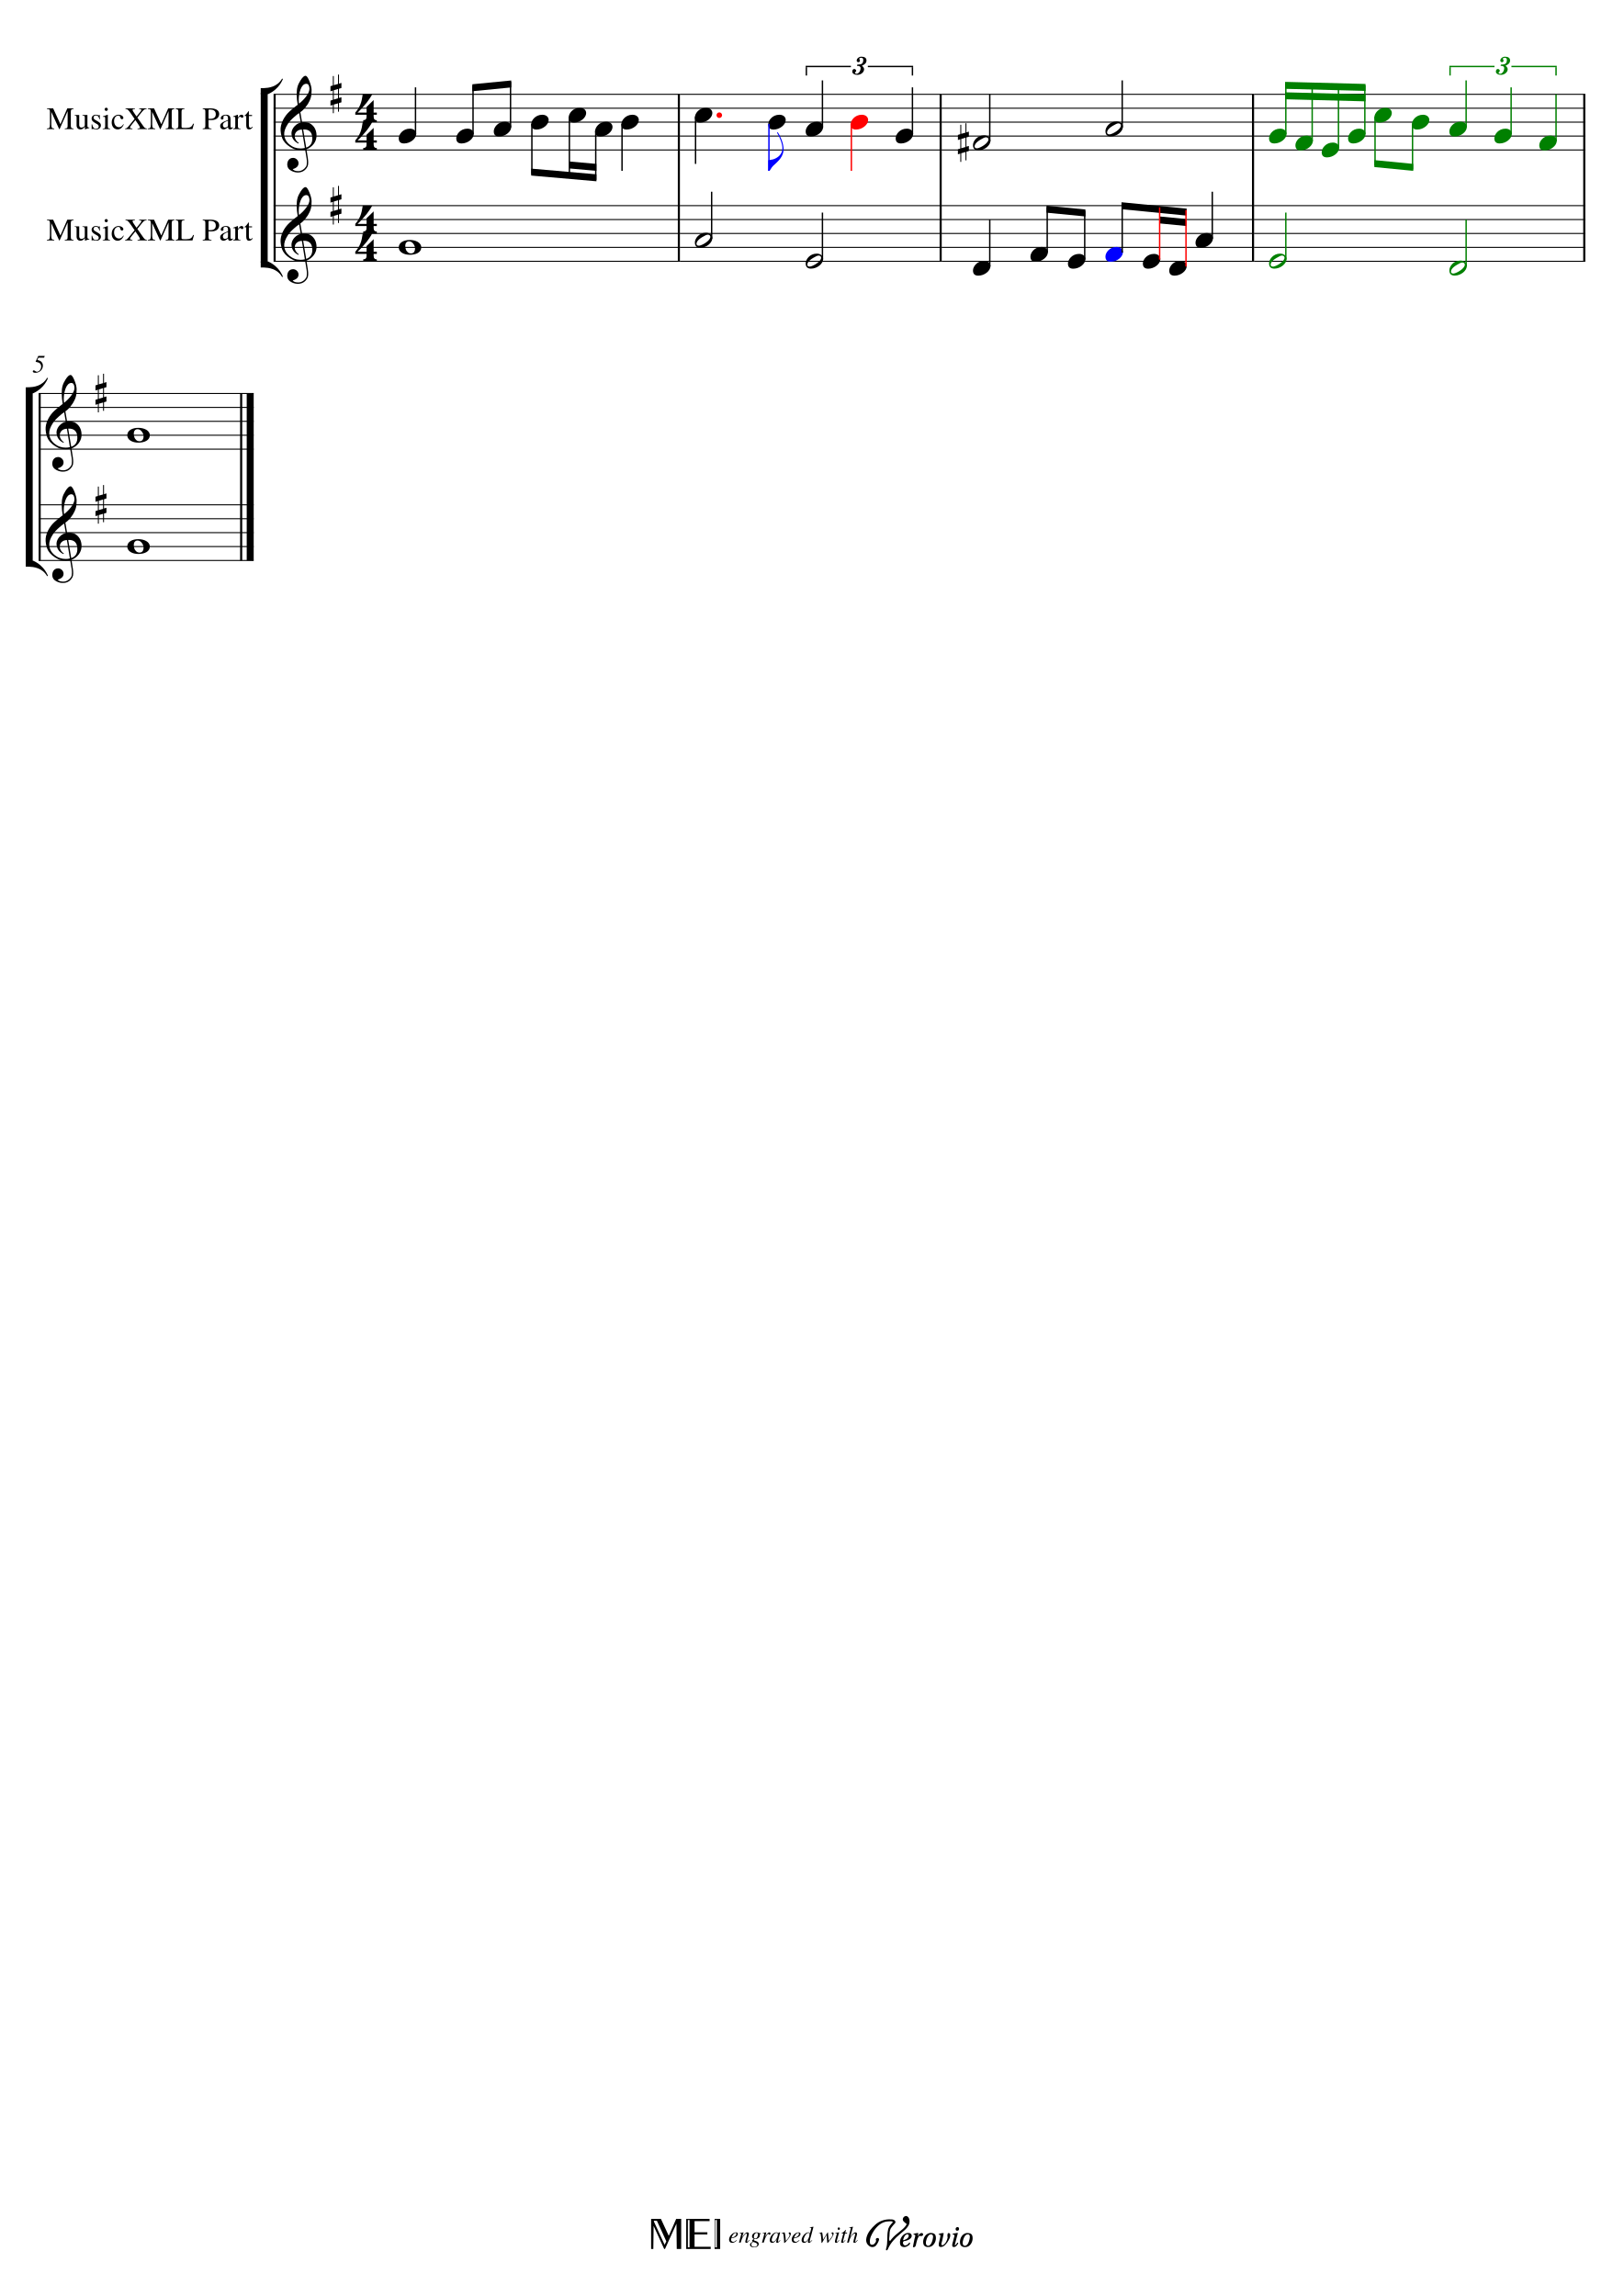
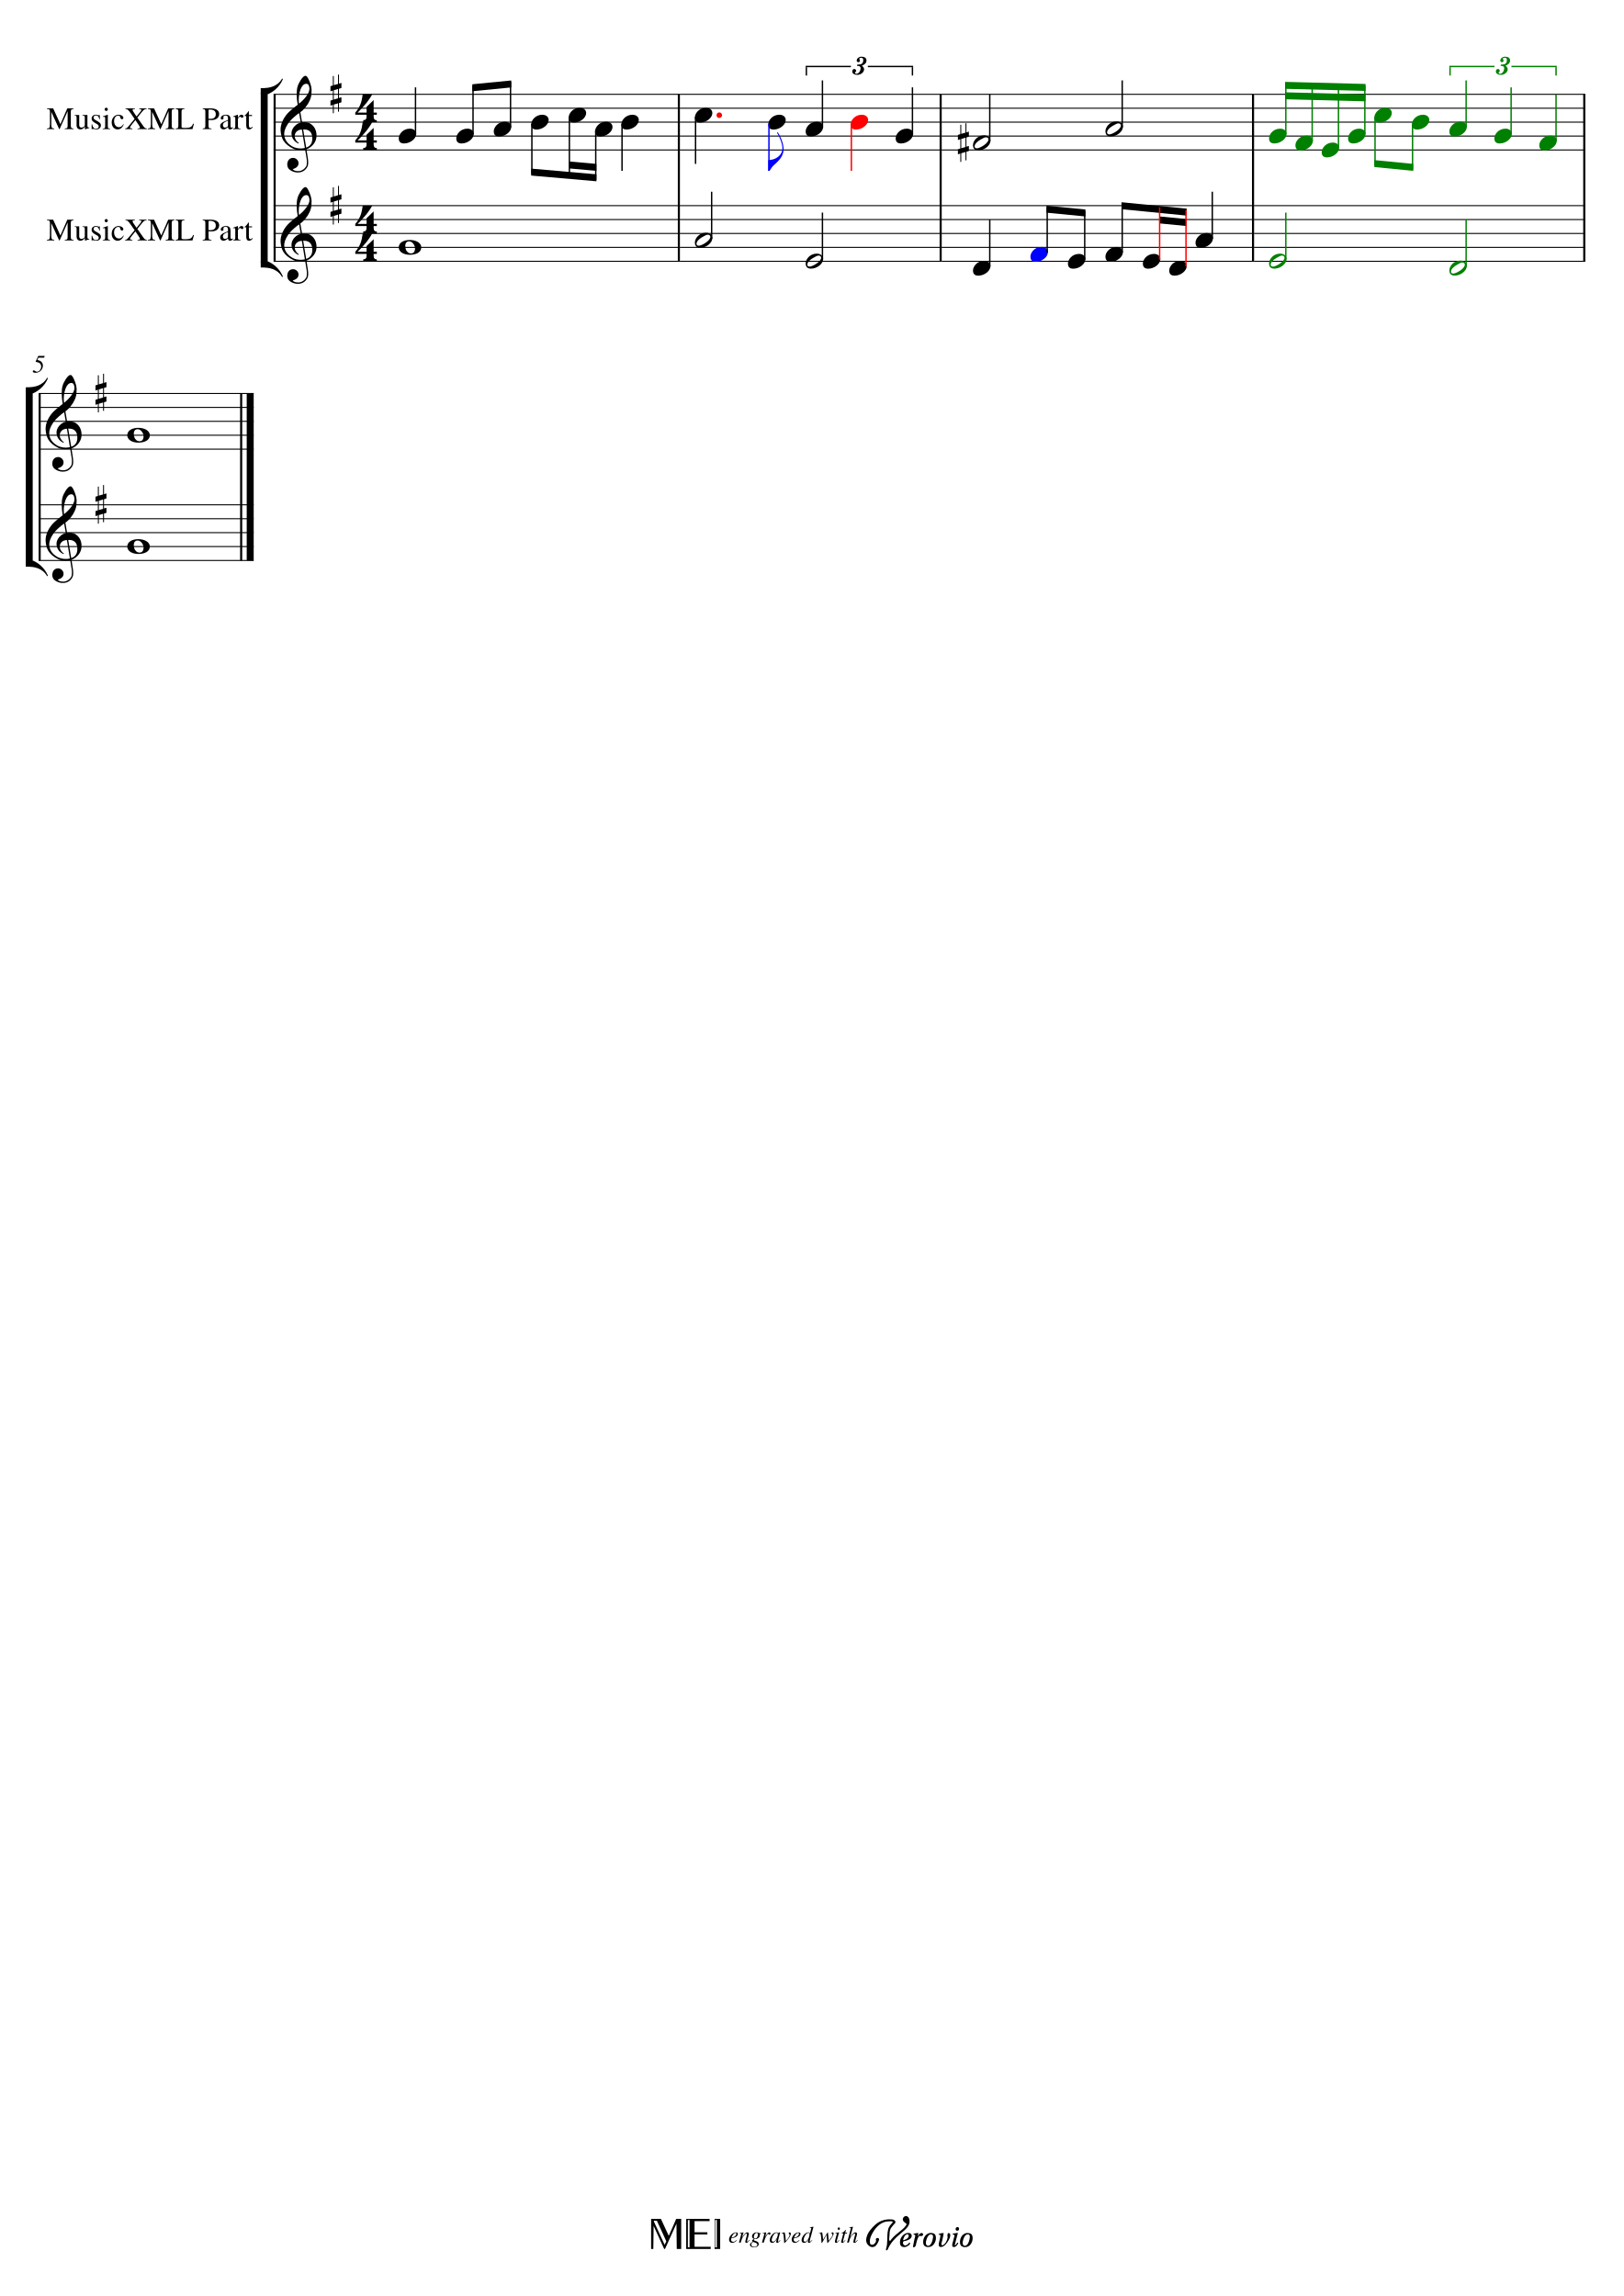
<svg xmlns="http://www.w3.org/2000/svg" xmlns:xlink="http://www.w3.org/1999/xlink" height="2970.00px" overflow="visible" version="1.1" width="2100.00px">
  <defs>
    <symbol id="E003" overflow="inherit" viewBox="0 0 1000 1000">
      <path d="M0 -0c49 0 97.5 -2.264 135.5 4.736c206 95 258.5 264.264 263.5 271.264c0 1 -14 7 -15 6c-88 -154 -251 -167 -321 -170c-1 0 -63 -1 -63 -1v-111z" transform="scale(1,-1)" />
    </symbol>
    <symbol id="E004" overflow="inherit" viewBox="0 0 1000 1000">
      <path d="M0 0c49 0 97.5 2.264 135.5 -4.736c206 -95 258.5 -264.264 263.5 -271.264c0 -1 -14 -7 -15 -6c-88 154 -251 167 -321 170c-1 0 -63 1 -63 1v111z" transform="scale(1,-1)" />
    </symbol>
    <symbol id="E050" overflow="inherit" viewBox="0 0 1000 1000">
      <path d="M441 -245c-23 -4 -48 -6 -76 -6c-59 0 -102 7 -130 20c-88 42 -150 93 -187 154c-26 44 -43 103 -48 176c-4 60 11 123 44 189c29 57 65 106 110 148s96 85 153 127c-3 16 -8 46 -13 92c-4 43 -5 73 -5 89c0 117 16 172 69 257c34 54 64 82 89 82c21 0 43 -30 69 -92 s39 -115 41 -159c2 -120 -19 -173 -67 -256c-13 -20 -63 -90 -98 -118c-13 -9 -25 -19 -37 -29l31 -181c8 1 18 2 28 2c58 0 102 -12 133 -35c59 -43 92 -104 98 -184c11 -135 -80 -229 -180 -270c8 -57 17 -110 25 -162c5 -31 6 -58 6 -80c0 -30 -5 -53 -14 -70 c-35 -64 -88 -99 -158 -103c-42 -3 -83 6 -124 26c-50 24 -77 59 -80 105c-2 34 5 63 20 87c18 28 45 42 79 44c51 4 99 -40 103 -87c4 -56 -30 -94 -105 -115c17 -24 51 -36 102 -36c62 0 116 43 140 85c9 16 13 41 13 74c0 20 -1 42 -5 67c-8 53 -18 106 -26 159zM461 939 c-95 0 -135 -175 -135 -286c0 -24 2 -48 5 -71c50 39 92 82 127 128c43 57 63 106 60 148c-4 54 -23 82 -57 81zM406 119l54 -326c80 27 116 88 109 184c-7 99 -62 146 -163 142zM382 117c-74 -2 -132 -50 -128 -127c2 -46 43 -99 75 -115c-3 -2 -7 -5 -10 -10 c-70 33 -116 88 -123 172c-5 73 42 135 88 170c23 17 49 29 78 36l-29 170c-21 -13 -52 -37 -92 -73c-50 -44 -86 -84 -109 -119c-49 -75 -71 -140 -67 -195c5 -68 35 -127 93 -176s125 -73 203 -73c25 0 50 3 75 9c-19 111 -36 221 -54 331z" transform="scale(1,-1)" />
    </symbol>
    <symbol id="E262" overflow="inherit" viewBox="0 0 1000 1000">
      <path d="M136 186v169h17v-164l44 14v-91l-44 -14v-165l44 12v-91l-44 -13v-155h-17v150l-76 -22v-155h-17v149l-43 -13v90l43 14v167l-43 -14v92l43 13v169h17v-163zM60 73v-167l76 22v168z" transform="scale(1,-1)" />
    </symbol>
    <symbol id="E084" overflow="inherit" viewBox="0 0 1000 1000">
      <path d="M0 -78c84 97 114 180 134 329h170c-13 -32 -82 -132 -99 -151l-84 -97c-33 -36 -59 -63 -80 -81h162v102l127 123v-225h57v-39h-57v-34c0 -43 19 -65 57 -65v-34h-244v36c48 0 60 26 60 70v27h-203v39z" transform="scale(1,-1)" />
    </symbol>
    <symbol id="E0A4" overflow="inherit" viewBox="0 0 1000 1000">
      <path d="M0 -39c0 68 73 172 200 172c66 0 114 -37 114 -95c0 -84 -106 -171 -218 -171c-64 0 -96 30 -96 94z" transform="scale(1,-1)" />
    </symbol>
    <symbol id="E0A2" overflow="inherit" viewBox="0 0 1000 1000">
      <path d="M198 133c102 0 207 -45 207 -133c0 -92 -98 -133 -207 -133c-101 0 -198 46 -198 133c0 88 93 133 198 133zM293 -21c0 14 -3 29 -8 44c-7 20 -18 38 -33 54c-20 21 -43 31 -68 31l-20 -2c-15 -5 -27 -14 -36 -28c-4 -9 -6 -17 -8 -24s-3 -16 -3 -27c0 -15 3 -34 9 -57 s18 -41 34 -55c15 -15 36 -23 62 -23c4 0 10 1 18 2c19 5 32 15 40 30s13 34 13 55z" transform="scale(1,-1)" />
    </symbol>
    <symbol id="E241" overflow="inherit" viewBox="0 0 1000 1000">
      <path d="M179 646c15 -29 28.545 -55.075 46 -102c18.321 -49.255 30 -108.298 30 -138c0 -105 -80 -173 -168 -200c-18 -5 -47 -9 -87 -16v-190h22c8 0 33 61 71 95c4 3 -2 -3 61 56c62 58 122 137 122 241c0 37.524 -12.681 106.071 -35 163 c-19.911 50.786 -43 99 -66 132c-6 5 -10 7 -13 7s-5 -2 -5 -5l4 -10c1.173 -2.931 13.765 -24.811 18 -33z" transform="scale(1,-1)" />
    </symbol>
    <symbol id="E883" overflow="inherit" viewBox="0 0 1000 1000">
      <path d="M161 326c52 0 94 -17 94 -68c0 -50 -40 -76 -82 -94c26 -21 39 -42 39 -64c0 -52 -56 -100 -118 -100h-12c-40 0 -82 23 -82 56c0 30 12 49 37 49c17 0 31 -16 34 -31c0 -5 -4 -12 -11 -21c-7 -5 -13 -10 -13 -21l11 -9l17 -4c21 0 40 12 56 37c13 21 19 45 19 70 c-9 30 -28 35 -66 35l6 23c34 0 60 4 77 13c20 11 30 35 30 70c0 28 -12 38 -39 40l-20 -3c-8 -3 -12 -9 -12 -16c2 -7 4 -11 5 -14l4 -11l3 -10l-3 -12c-5 -6 -11 -11 -20 -13c-18 -4 -36 10 -36 27c0 39 43 71 82 71z" transform="scale(1,-1)" />
    </symbol>
    <symbol id="E0A3" overflow="inherit" viewBox="0 0 1000 1000">
      <path d="M98 -102zM200 138l41 -5c-2 0 -41 5 -41 5zM278 64c0 22 -17 39 -43 39c-12 0 -26 -3 -41 -10c-85 -43 -165 -94 -165 -156c5 -25 15 -32 49 -32c67 11 200 95 200 159zM0 -36c0 68 73 174 200 174c66 0 114 -39 114 -97c0 -84 -106 -173 -218 -173c-64 0 -96 32 -96 96z " transform="scale(1,-1)" />
    </symbol>
  </defs>
  <style type="text/css">g.page-margin{font-family:Times;} g.tempo{font-weight:bold;} g.dir, g.dynam, g.mNum{font-style:italic;} g.label{font-weight:normal;}</style>
  <svg class="definition-scale" viewBox="0 0 21000 29700">
    <g class="page-margin" transform="translate(500, 500)">
-       <g class="system" id="system-0000000000006440">
+       <g class="system" id="system-0000000000025182">
        <path d="M3052 720 L3052 2880" stroke="#000000" stroke-width="27" />
        <use height="720px" width="720px" x="2872" y="720" xlink:href="#E003" />
        <use height="720px" width="720px" x="2872" y="2880" xlink:href="#E004" />
        <rect height="2196" width="90" x="2872" y="702" />
-         <g class="label" id="label-0000000000020652">
+         <g class="label" id="label-0000000000016431">
          <text font-size="0px" text-anchor="end" x="2769" y="1170">
-             <tspan class="text" id="text-0000000000026092">
+             <tspan class="text" id="text-0000000000023982">
              <tspan class="text" font-size="405px">MusicXML Part</tspan>
            </tspan>
          </text>
        </g>
-         <g class="label" id="label-0000000000011236">
+         <g class="label" id="label-0000000000000731">
          <text font-size="0px" text-anchor="end" x="2769" y="2610">
-             <tspan class="text" id="text-0000000000012651">
+             <tspan class="text" id="text-0000000000018890">
              <tspan class="text" font-size="405px">MusicXML Part</tspan>
            </tspan>
          </text>
        </g>
-         <g class="section boundaryStart" id="section-0000000000029560" />
+         <g class="section boundaryStart" id="section-0000000000022318" />
        <g class="measure" id="d1e125">
-           <g class="staff" id="staff-0000000000001215">
+           <g class="staff" id="staff-0000000000022043">
            <path d="M3039 720 L8293 720" stroke="#000000" stroke-width="13" />
            <path d="M3039 900 L8293 900" stroke="#000000" stroke-width="13" />
            <path d="M3039 1080 L8293 1080" stroke="#000000" stroke-width="13" />
            <path d="M3039 1260 L8293 1260" stroke="#000000" stroke-width="13" />
            <path d="M3039 1440 L8293 1440" stroke="#000000" stroke-width="13" />
-             <g class="clef" id="clef-0000000000018438">
+             <g class="clef" id="clef-0000000000002093">
              <use height="720px" width="720px" x="3129" y="1260" xlink:href="#E050" />
            </g>
-             <g class="keySig" id="keysig-0000000000020792">
+             <g class="keySig" id="keysig-0000000000000252">
              <use height="720px" width="720px" x="3774" y="720" xlink:href="#E262" />
            </g>
-             <g class="meterSig" id="msig-0000000000018962">
+             <g class="meterSig" id="msig-0000000000012300">
              <use height="720px" width="720px" x="4095" y="900" xlink:href="#E084" />
              <use height="720px" width="720px" x="4095" y="1260" xlink:href="#E084" />
            </g>
-             <g class="layer" id="layer-0000000000019513">
+             <g class="layer" id="layer-0000000000022622">
              <g class="note" id="d1e157">
                <use height="720px" width="720px" x="4657" y="1260" xlink:href="#E0A4" />
                <g class="stem">
                  <rect height="608" width="18" x="4865" y="630" />
                </g>
              </g>
-               <g class="beam" id="beam-0000000000031523">
+               <g class="beam" id="beam-0000000000027568">
                <polygon points="5609,590 6112,541 6112,631 5609,680 " />
                <g class="note" id="d1e171">
                  <use height="720px" width="720px" x="5401" y="1260" xlink:href="#E0A4" />
                  <g class="stem">
                    <rect height="630" width="18" x="5609" y="608" />
                  </g>
                </g>
                <g class="note" id="d1e187">
                  <use height="720px" width="720px" x="5886" y="1170" xlink:href="#E0A4" />
                  <g class="stem">
                    <rect height="589" width="18" x="6094" y="559" />
                  </g>
                </g>
              </g>
-               <g class="beam" id="beam-0000000000000165">
+               <g class="beam" id="beam-0000000000003180">
                <polygon points="6370,1771 7214,1845 7214,1755 6370,1681 " />
                <polygon points="6864,1679 7214,1710 7214,1620 6864,1589 " />
                <g class="note" id="d1e203">
                  <use height="720px" width="720px" x="6370" y="1080" xlink:href="#E0A4" />
                  <g class="stem">
                    <rect height="651" width="18" x="6370" y="1102" />
                  </g>
                </g>
                <g class="note" id="d1e219">
                  <use height="720px" width="720px" x="6855" y="990" xlink:href="#E0A4" />
                  <g class="stem">
                    <rect height="784" width="18" x="6855" y="1012" />
                  </g>
                </g>
                <g class="note" id="d1e237">
                  <use height="720px" width="720px" x="7196" y="1170" xlink:href="#E0A4" />
                  <g class="stem">
                    <rect height="635" width="18" x="7196" y="1192" />
                  </g>
                </g>
              </g>
              <g class="note" id="d1e255">
                <use height="720px" width="720px" x="7536" y="1080" xlink:href="#E0A4" />
                <g class="stem">
                  <rect height="608" width="18" x="7536" y="1102" />
                </g>
              </g>
            </g>
          </g>
-           <g class="staff" id="staff-0000000000032394">
+           <g class="staff" id="staff-0000000000008567">
            <path d="M3039 2160 L8293 2160" stroke="#000000" stroke-width="13" />
            <path d="M3039 2340 L8293 2340" stroke="#000000" stroke-width="13" />
            <path d="M3039 2520 L8293 2520" stroke="#000000" stroke-width="13" />
            <path d="M3039 2700 L8293 2700" stroke="#000000" stroke-width="13" />
            <path d="M3039 2880 L8293 2880" stroke="#000000" stroke-width="13" />
-             <g class="clef" id="clef-0000000000025124">
+             <g class="clef" id="clef-0000000000016023">
              <use height="720px" width="720px" x="3129" y="2700" xlink:href="#E050" />
            </g>
-             <g class="keySig" id="keysig-0000000000004664">
+             <g class="keySig" id="keysig-0000000000018229">
              <use height="720px" width="720px" x="3774" y="2160" xlink:href="#E262" />
            </g>
-             <g class="meterSig" id="msig-0000000000022674">
+             <g class="meterSig" id="msig-0000000000014926">
              <use height="720px" width="720px" x="4095" y="2340" xlink:href="#E084" />
              <use height="720px" width="720px" x="4095" y="2700" xlink:href="#E084" />
            </g>
-             <g class="layer" id="layer-0000000000027607">
+             <g class="layer" id="layer-0000000000021834">
              <g class="note" id="d1e292">
                <use height="720px" width="720px" x="4657" y="2700" xlink:href="#E0A2" />
              </g>
            </g>
          </g>
-           <g class="tempo" id="tempo-0000000000021590">
+           <g class="tempo" id="tempo-0000000000019943">
            <text font-size="0px" x="4095" y="720" />
          </g>
-           <g class="tempo" id="tempo-0000000000017019">
+           <g class="tempo" id="tempo-0000000000013354">
            <text font-size="0px" x="4095" y="2160" />
          </g>
-           <g class="barLineAttr" id="bline-0000000000005622">
+           <g class="barLineAttr" id="bline-0000000000002852">
            <path d="M8280 2880 L8280 720" stroke="#000000" stroke-width="27" />
          </g>
        </g>
        <g class="measure" id="d1e304">
-           <g class="staff" id="staff-0000000000014614">
+           <g class="staff" id="staff-0000000000022715">
            <path d="M8293 720 L11679 720" stroke="#000000" stroke-width="13" />
            <path d="M8293 900 L11679 900" stroke="#000000" stroke-width="13" />
            <path d="M8293 1080 L11679 1080" stroke="#000000" stroke-width="13" />
            <path d="M8293 1260 L11679 1260" stroke="#000000" stroke-width="13" />
            <path d="M8293 1440 L11679 1440" stroke="#000000" stroke-width="13" />
-             <g class="layer" id="layer-0000000000029589">
+             <g class="layer" id="layer-0000000000009392">
              <g class="note" id="d1e306">
                <use height="720px" width="720px" x="8487" y="990" xlink:href="#E0A4" />
-                 <g class="dots" fill="red" id="dots-0000000000004996">
+                 <g class="dots" fill="red" id="dots-0000000000007851">
                  <ellipse cx="8803" cy="990" rx="36" ry="36" />
                </g>
                <g class="stem">
                  <rect height="608" width="18" x="8487" y="1012" />
                </g>
              </g>
              <g class="note" id="d1e321">
                <use height="720px" width="720px" x="9436" y="1080" xlink:href="#E0A4" />
                <g class="stem" fill="blue">
                  <rect height="608" width="18" x="9436" y="1102" />
-                   <g class="flag" id="flag-0000000000025498">
+                   <g class="flag" id="flag-0000000000028141">
                    <use height="720px" width="720px" x="9436" y="1710" xlink:href="#E241" />
                  </g>
                </g>
              </g>
-               <g class="tuplet" id="tuplet-0000000000016647">
-                 <g class="tupletNum" id="num-0000000000006997">
+               <g class="tuplet" id="tuplet-0000000000008221">
+                 <g class="tupletNum" id="num-0000000000024967">
                  <use height="720px" width="720px" x="10523" y="468" xlink:href="#E883" />
                </g>
-                 <g class="tupletBracket" id="bracket-0000000000022106">
+                 <g class="tupletBracket" id="bracket-0000000000015357">
                  <polygon points="9920,369 10505,369 10505,351 9920,351 " />
                  <polygon points="10724,369 11310,369 11310,351 10724,351 " />
                  <rect height="108" width="18" x="9920" y="369" />
                  <rect height="108" width="18" x="11292" y="369" />
                </g>
                <g class="note" id="d1e335">
                  <use height="720px" width="720px" x="9920" y="1170" xlink:href="#E0A4" />
                  <g class="stem">
                    <rect height="608" width="18" x="10128" y="540" />
                  </g>
                </g>
                <g class="note" fill="red" id="d1e356">
                  <use height="720px" width="720px" x="10502" y="1080" xlink:href="#E0A4" />
                  <g class="stem">
                    <rect height="608" width="18" x="10502" y="1102" />
                  </g>
                </g>
                <g class="note" id="d1e375">
                  <use height="720px" width="720px" x="11084" y="1260" xlink:href="#E0A4" />
                  <g class="stem">
                    <rect height="608" width="18" x="11292" y="630" />
                  </g>
                </g>
              </g>
            </g>
          </g>
-           <g class="staff" id="staff-0000000000030406">
+           <g class="staff" id="staff-0000000000024499">
            <path d="M8293 2160 L11679 2160" stroke="#000000" stroke-width="13" />
            <path d="M8293 2340 L11679 2340" stroke="#000000" stroke-width="13" />
            <path d="M8293 2520 L11679 2520" stroke="#000000" stroke-width="13" />
            <path d="M8293 2700 L11679 2700" stroke="#000000" stroke-width="13" />
            <path d="M8293 2880 L11679 2880" stroke="#000000" stroke-width="13" />
-             <g class="layer" id="layer-0000000000018613">
+             <g class="layer" id="layer-0000000000028073">
              <g class="note" id="d1e397">
                <use height="720px" width="720px" x="8487" y="2610" xlink:href="#E0A3" />
                <g class="stem">
                  <rect height="608" width="18" x="8695" y="1980" />
                </g>
              </g>
              <g class="note" id="d1e411">
                <use height="720px" width="720px" x="9920" y="2880" xlink:href="#E0A3" />
                <g class="stem">
                  <rect height="608" width="18" x="10128" y="2250" />
                </g>
              </g>
            </g>
          </g>
-           <g class="barLineAttr" id="bline-0000000000026814">
+           <g class="barLineAttr" id="bline-0000000000007763">
            <path d="M11666 2880 L11666 720" stroke="#000000" stroke-width="27" />
          </g>
        </g>
        <g class="measure" id="d1e425">
-           <g class="staff" id="staff-0000000000016678">
+           <g class="staff" id="staff-0000000000000981">
            <path d="M11679 720 L15719 720" stroke="#000000" stroke-width="13" />
            <path d="M11679 900 L15719 900" stroke="#000000" stroke-width="13" />
            <path d="M11679 1080 L15719 1080" stroke="#000000" stroke-width="13" />
            <path d="M11679 1260 L15719 1260" stroke="#000000" stroke-width="13" />
            <path d="M11679 1440 L15719 1440" stroke="#000000" stroke-width="13" />
-             <g class="layer" id="layer-0000000000032538">
+             <g class="layer" id="layer-0000000000001007">
              <g class="note" id="d1e427">
                <use height="720px" width="720px" x="12084" y="1350" xlink:href="#E0A3" />
                <g class="stem">
                  <rect height="608" width="18" x="12292" y="720" />
                </g>
-                 <g class="accid" id="accid-0000000000022865">
+                 <g class="accid" id="accid-0000000000020817">
                  <use height="720px" width="720px" x="11889" y="1350" xlink:href="#E262" />
                </g>
              </g>
              <g class="note" id="d1e445">
                <use height="720px" width="720px" x="13797" y="1170" xlink:href="#E0A3" />
                <g class="stem">
                  <rect height="608" width="18" x="14005" y="540" />
                </g>
              </g>
            </g>
          </g>
-           <g class="staff" id="staff-0000000000007734">
+           <g class="staff" id="staff-0000000000016593">
            <path d="M11679 2160 L15719 2160" stroke="#000000" stroke-width="13" />
            <path d="M11679 2340 L15719 2340" stroke="#000000" stroke-width="13" />
            <path d="M11679 2520 L15719 2520" stroke="#000000" stroke-width="13" />
            <path d="M11679 2700 L15719 2700" stroke="#000000" stroke-width="13" />
            <path d="M11679 2880 L15719 2880" stroke="#000000" stroke-width="13" />
-             <g class="layer" id="layer-0000000000003208">
+             <g class="layer" id="layer-0000000000013269">
              <g class="note" id="d1e460">
                <use height="720px" width="720px" x="12084" y="2970" xlink:href="#E0A4" />
                <g class="stem">
                  <rect height="608" width="18" x="12292" y="2340" />
                </g>
              </g>
-               <g class="beam" id="beam-0000000000016534">
+               <g class="beam" id="beam-0000000000016666">
                <polygon points="13035,2161 13538,2210 13538,2300 13035,2251 " />
                <g class="note" id="d1e474">
-                   <use height="720px" width="720px" x="12827" y="2790" xlink:href="#E0A4" />
+                   <use fill="blue" height="720px" width="720px" x="12827" y="2790" xlink:href="#E0A4" />
                  <g class="stem">
                    <rect height="589" width="18" x="13035" y="2179" />
                  </g>
-                   <g class="accid" id="accid-0000000000027699" />
+                   <g class="accid" fill="red" id="accid-0000000000013503" />
                </g>
                <g class="note" id="d1e492">
                  <use height="720px" width="720px" x="13312" y="2880" xlink:href="#E0A4" />
                  <g class="stem">
                    <rect height="630" width="18" x="13520" y="2228" />
                  </g>
                </g>
              </g>
-               <g class="beam" id="beam-0000000000005974">
+               <g class="beam" id="beam-0000000000011280">
                <polygon points="14005,2116 14848,2199 14848,2289 14005,2206 " />
                <polygon points="14498,2300 14848,2334 14848,2424 14498,2390 " />
                <g class="note" id="d1e508">
-                   <use fill="blue" height="720px" width="720px" x="13797" y="2790" xlink:href="#E0A4" />
+                   <use height="720px" width="720px" x="13797" y="2790" xlink:href="#E0A4" />
                  <g class="stem">
                    <rect height="634" width="18" x="14005" y="2134" />
                  </g>
-                   <g class="accid" fill="red" id="accid-0000000000031118" />
+                   <g class="accid" id="accid-0000000000017679" />
                </g>
                <g class="note" id="d1e526">
                  <use height="720px" width="720px" x="14281" y="2880" xlink:href="#E0A4" />
                  <g class="stem" fill="red">
                    <rect height="675" width="18" x="14489" y="2183" />
                  </g>
                </g>
                <g class="note" id="d1e544">
                  <use height="720px" width="720px" x="14622" y="2970" xlink:href="#E0A4" />
                  <g class="stem" fill="red">
                    <rect height="731" width="18" x="14830" y="2217" />
                  </g>
                </g>
              </g>
              <g class="note" id="d1e562">
                <use height="720px" width="720px" x="14962" y="2610" xlink:href="#E0A4" />
                <g class="stem">
                  <rect height="608" width="18" x="15170" y="1980" />
                </g>
              </g>
            </g>
          </g>
-           <g class="barLineAttr" id="bline-0000000000006207">
+           <g class="barLineAttr" id="bline-0000000000013674">
            <path d="M15706 2880 L15706 720" stroke="#000000" stroke-width="27" />
          </g>
        </g>
        <g class="measure" id="d1e576">
-           <g class="staff" id="staff-0000000000006113">
+           <g class="staff" id="staff-0000000000027785">
            <path d="M15719 720 L20003 720" stroke="#000000" stroke-width="13" />
            <path d="M15719 900 L20003 900" stroke="#000000" stroke-width="13" />
            <path d="M15719 1080 L20003 1080" stroke="#000000" stroke-width="13" />
            <path d="M15719 1260 L20003 1260" stroke="#000000" stroke-width="13" />
            <path d="M15719 1440 L20003 1440" stroke="#000000" stroke-width="13" />
-             <g class="layer" fill="green" id="layer-0000000000023497">
-               <g class="beam" id="beam-0000000000032093">
+             <g class="layer" fill="green" id="layer-0000000000014376">
+               <g class="beam" id="beam-0000000000010659">
                <polygon points="16121,559 17161,586 17161,676 16121,649 " />
                <polygon points="16121,694 17161,721 17161,811 16121,784 " />
                <g class="note" id="d1e578">
                  <use height="720px" width="720px" x="15913" y="1260" xlink:href="#E0A4" />
                  <g class="stem">
                    <rect height="661" width="18" x="16121" y="577" />
                  </g>
                </g>
                <g class="note" id="d1e596">
                  <use height="720px" width="720px" x="16254" y="1350" xlink:href="#E0A4" />
                  <g class="stem">
                    <rect height="742" width="18" x="16462" y="586" />
                  </g>
-                   <g class="accid" id="accid-0000000000020160" />
+                   <g class="accid" id="accid-0000000000003041" />
                </g>
                <g class="note" id="d1e616">
                  <use height="720px" width="720px" x="16594" y="1440" xlink:href="#E0A4" />
                  <g class="stem">
                    <rect height="823" width="18" x="16802" y="595" />
                  </g>
                </g>
                <g class="note" id="d1e634">
                  <use height="720px" width="720px" x="16935" y="1260" xlink:href="#E0A4" />
                  <g class="stem">
                    <rect height="634" width="18" x="17143" y="604" />
                  </g>
                </g>
              </g>
-               <g class="beam" id="beam-0000000000020130">
+               <g class="beam" id="beam-0000000000023774">
                <polygon points="17275,1661 17778,1710 17778,1620 17275,1571 " />
                <g class="note" id="d1e652">
                  <use height="720px" width="720px" x="17275" y="990" xlink:href="#E0A4" />
                  <g class="stem">
                    <rect height="631" width="18" x="17275" y="1012" />
                  </g>
                </g>
                <g class="note" id="d1e668">
                  <use height="720px" width="720px" x="17760" y="1080" xlink:href="#E0A4" />
                  <g class="stem">
                    <rect height="590" width="18" x="17760" y="1102" />
                  </g>
                </g>
              </g>
-               <g class="tuplet" id="tuplet-0000000000009664">
-                 <g class="tupletNum" id="num-0000000000015134">
+               <g class="tuplet" id="tuplet-0000000000009439">
+                 <g class="tupletNum" id="num-0000000000006233">
                  <use height="720px" width="720px" x="18847" y="468" xlink:href="#E883" />
                </g>
-                 <g class="tupletBracket" id="bracket-0000000000013329">
+                 <g class="tupletBracket" id="bracket-0000000000008517">
                  <polygon points="18245,369 18829,369 18829,351 18245,351 " />
                  <polygon points="19048,369 19634,369 19634,351 19048,351 " />
                  <rect height="108" width="18" x="18245" y="369" />
                  <rect height="108" width="18" x="19616" y="369" />
                </g>
                <g class="note" id="d1e684">
                  <use height="720px" width="720px" x="18245" y="1170" xlink:href="#E0A4" />
                  <g class="stem">
                    <rect height="608" width="18" x="18453" y="540" />
                  </g>
                </g>
                <g class="note" id="d1e705">
                  <use height="720px" width="720px" x="18827" y="1260" xlink:href="#E0A4" />
                  <g class="stem">
                    <rect height="608" width="18" x="19035" y="630" />
                  </g>
                </g>
                <g class="note" id="d1e724">
                  <use height="720px" width="720px" x="19408" y="1350" xlink:href="#E0A4" />
                  <g class="stem">
                    <rect height="608" width="18" x="19616" y="720" />
                  </g>
-                   <g class="accid" id="accid-0000000000013721" />
-                 </g>
-               </g>
-             </g>
-           </g>
-           <g class="staff" id="staff-0000000000005518">
+                   <g class="accid" id="accid-0000000000011408" />
+                 </g>
+               </g>
+             </g>
+           </g>
+           <g class="staff" id="staff-0000000000022121">
            <path d="M15719 2160 L20003 2160" stroke="#000000" stroke-width="13" />
            <path d="M15719 2340 L20003 2340" stroke="#000000" stroke-width="13" />
            <path d="M15719 2520 L20003 2520" stroke="#000000" stroke-width="13" />
            <path d="M15719 2700 L20003 2700" stroke="#000000" stroke-width="13" />
            <path d="M15719 2880 L20003 2880" stroke="#000000" stroke-width="13" />
-             <g class="layer" fill="green" id="layer-0000000000030995">
+             <g class="layer" fill="green" id="layer-0000000000001653">
              <g class="note" id="d1e748">
                <use height="720px" width="720px" x="15913" y="2880" xlink:href="#E0A3" />
                <g class="stem">
                  <rect height="608" width="18" x="16121" y="2250" />
                </g>
              </g>
              <g class="note" id="d1e762">
                <use height="720px" width="720px" x="18245" y="2970" xlink:href="#E0A3" />
                <g class="stem">
                  <rect height="608" width="18" x="18453" y="2340" />
                </g>
              </g>
            </g>
          </g>
-           <g class="barLineAttr" id="bline-0000000000008895">
+           <g class="barLineAttr" id="bline-0000000000022004">
            <path d="M19990 2880 L19990 720" stroke="#000000" stroke-width="27" />
          </g>
        </g>
      </g>
-       <g class="system" id="system-0000000000011521">
+       <g class="system" id="system-0000000000018628">
        <path d="M13 4590 L13 6750" stroke="#000000" stroke-width="27" />
        <use height="720px" width="720px" x="-167" y="4590" xlink:href="#E003" />
        <use height="720px" width="720px" x="-167" y="6750" xlink:href="#E004" />
        <rect height="2196" width="90" x="-167" y="4572" />
        <g class="measure" id="d1e776">
-           <g class="mNum autogenerated" id="mnum-0000000000013661">
+           <g class="mNum autogenerated" id="mnum-0000000000032661">
            <text font-size="0px" text-anchor="middle" x="0" y="4320">
-               <tspan class="text" id="text-0000000000030130">
+               <tspan class="text" id="text-0000000000025000">
                <tspan class="text" font-size="324px">5</tspan>
              </tspan>
            </text>
          </g>
-           <g class="staff" id="staff-0000000000025746">
+           <g class="staff" id="staff-0000000000028273">
            <path d="M0 4590 L2781 4590" stroke="#000000" stroke-width="13" />
            <path d="M0 4770 L2781 4770" stroke="#000000" stroke-width="13" />
            <path d="M0 4950 L2781 4950" stroke="#000000" stroke-width="13" />
            <path d="M0 5130 L2781 5130" stroke="#000000" stroke-width="13" />
            <path d="M0 5310 L2781 5310" stroke="#000000" stroke-width="13" />
-             <g class="clef" id="clef-0000000000009385">
+             <g class="clef" id="clef-0000000000023137">
              <use height="720px" width="720px" x="90" y="5130" xlink:href="#E050" />
            </g>
-             <g class="keySig" id="keysig-0000000000013436">
+             <g class="keySig" id="keysig-0000000000001157">
              <use height="720px" width="720px" x="735" y="4590" xlink:href="#E262" />
            </g>
-             <g class="layer" id="layer-0000000000009445">
+             <g class="layer" id="layer-0000000000015805">
              <g class="note" id="d1e778">
                <use height="720px" width="720px" x="1146" y="5130" xlink:href="#E0A2" />
              </g>
            </g>
          </g>
-           <g class="staff" id="staff-0000000000007936">
+           <g class="staff" id="staff-0000000000013712">
            <path d="M0 6030 L2781 6030" stroke="#000000" stroke-width="13" />
            <path d="M0 6210 L2781 6210" stroke="#000000" stroke-width="13" />
            <path d="M0 6390 L2781 6390" stroke="#000000" stroke-width="13" />
            <path d="M0 6570 L2781 6570" stroke="#000000" stroke-width="13" />
            <path d="M0 6750 L2781 6750" stroke="#000000" stroke-width="13" />
-             <g class="clef" id="clef-0000000000021819">
+             <g class="clef" id="clef-0000000000005503">
              <use height="720px" width="720px" x="90" y="6570" xlink:href="#E050" />
            </g>
-             <g class="keySig" id="keysig-0000000000016459">
+             <g class="keySig" id="keysig-0000000000008849">
              <use height="720px" width="720px" x="735" y="6030" xlink:href="#E262" />
            </g>
-             <g class="layer" id="layer-0000000000021535">
+             <g class="layer" id="layer-0000000000010686">
              <g class="note" id="d1e794">
                <use height="720px" width="720px" x="1146" y="6570" xlink:href="#E0A2" />
              </g>
            </g>
          </g>
-           <g class="barLineAttr" id="bline-0000000000009824">
+           <g class="barLineAttr" id="bline-0000000000032619">
            <path d="M2619 6750 L2619 4590" stroke="#000000" stroke-width="27" />
            <path d="M2736 6750 L2736 4590" stroke="#000000" stroke-width="90" />
          </g>
        </g>
-         <g class="boundaryEnd section-0000000000029560" id="bdend-0000000000018836" />
+         <g class="boundaryEnd section-0000000000022318" id="bdend-0000000000005845" />
      </g>
-       <g class="pgHead autogenerated" id="pghead-0000000000002009" />
-       <g class="pgFoot autogenerated" id="pgfoot-0000000000017496">
-         <g class="fig" id="fig-0000000000021121">
-           <g class="svg" id="fig-0000000000022764" transform="translate(7750, 28099) scale(10, 10)">
+       <g class="pgHead autogenerated" id="pghead-0000000000020737" />
+       <g class="pgFoot autogenerated" id="pgfoot-0000000000019820">
+         <g class="fig" id="fig-0000000000004572">
+           <g class="svg" id="fig-0000000000025409" transform="translate(7750, 28099) scale(10, 10)">
            <g>
              <path d="M 17.113,49.265 V 10.368 h 12.697 c 3.289,7.337 6.713,14.61 10.127,21.889 3.42,-7.485 6.256,-14.205 9.589,-21.91 2.436,0.104 4.317,0.085 6.484,-0.058 V 49.264 H 50.274 C 50.145,38.356 50.016,27.448 49.887,16.54 45.003,27.315 39.967,38.434 35.084,49.209 34.679,49.344 34.427,49.136 34.022,49.271 29.466,39.331 24.91,29.391 20.354,19.451 20.224,29.389 20.095,39.327 19.965,49.264 H 17.113 Z M 36.754,39.325 C 32.721,30.513 28.688,21.701 24.655,12.889 22.531,12.751 22.657,12.71 20.714,12.814 v 0.966 c 4.613,9.998 9.609,20.749 13.873,30.082 0.722,-1.513 1.445,-3.025 2.167,-4.538 z m 25.738,9.94 c 0,-12.966 0,-25.931 0,-38.897 10.084,0 20.169,0 30.253,0 0,0.96 0,1.921 0,2.881 -6.483,0 -12.966,0 -19.448,0 0,4.802 0,9.604 0,14.406 5.522,0 11.045,0 16.567,0 0,0.96 0,1.921 0,2.881 -5.522,0 -11.045,0 -16.567,0 0,5.282 0,10.565 0,15.847 6.963,0 13.926,0 20.889,0 0,0.96 0,1.921 0,2.881 -10.565,0 -21.129,0 -31.694,0 z m 4.322,-2.161 c 0,-11.765 0,-23.53 0,-35.295 -0.72,0 -1.441,0 -2.161,0 0,11.765 0,23.53 0,35.295 0.72,0 1.441,0 2.161,0 z m 32.414,2.161 c 0,-12.966 0,-25.931 0,-38.897 2.401,0 4.802,0 7.203,0 0,12.966 0,25.931 0,38.897 -2.401,0 -4.802,0 -7.203,0 z m 2.881,-2.161 c 0,-11.765 0,-23.53 0,-35.295 -0.72,0 -1.441,0 -2.161,0 0,11.765 0,23.53 0,35.295 0.72,0 1.441,0 2.161,0 z" fill="#00000" />
              <path d="m 346.3,6.7 c -3.1,0.5 -4.9,4.4 -2.7,6.8 1.2,1.4 2.7,2.4 4.1,3.5 -2.4,5.3 -7.7,8.3 -11.9,12.1 -3.7,2.8 -7,6.2 -9.7,9.9 -2.2,-0.8 -0.3,-6.8 -0.6,-9.5 0.1,-3.1 0.7,-6.4 2.9,-8.7 1.3,-1.9 3,-3.5 4.5,-5.2 1.2,-3.4 -3.2,-4.9 -5.8,-4.6 -7.3,-0.5 -14.6,2 -20,6.8 -5,4.6 -10,10.1 -11.5,17 -0.9,3.5 -0.2,7.5 2.8,9.9 2.5,2.8 7.4,2.9 9.8,-0.2 1.7,-2.3 3.2,-4.8 3.8,-7.6 -0.1,-2.6 -4.4,-2.3 -4.3,0.2 1.2,2.4 -0.9,4.7 -2.7,6.2 -1.7,0.9 -4.7,0.7 -4.8,-1.7 -1,-5.8 2.1,-11.3 5.2,-16.1 4,-5.8 9.8,-11.2 17.2,-11.8 1.6,0 8.1,-1.2 6.8,1.4 -2.8,2.8 -5.6,6.1 -6,10.3 -1.6,7.7 0.1,15.7 -2.3,23.2 -1.1,3.9 2,2.6 2.5,0.2 3.3,-7.4 8.9,-13.4 15.1,-18.5 4.2,-3.9 9.5,-7.1 11.9,-12.6 1.3,-3.6 1.2,-9 -2.7,-10.9 -0.6,-0.2 -1.2,-0.3 -1.8,-0.3 z m 66,14.5 c -2,0.8 -1.8,4.9 0.8,4.4 3.4,0.4 2.9,-6.2 -0.8,-4.4 z m 0.6,7.3 c -1.3,0.5 -7.6,0.5 -5.4,2.2 4,-0.3 0.7,4.5 0.6,6.7 -0.4,2.9 -2.4,5.9 -1.2,8.8 2.7,1.7 5.6,-0.8 6.8,-3.2 1.6,-1.4 -0.5,-3 -1.2,-0.9 -0.4,0.8 -2.4,3.5 -2.6,1.8 1.1,-5 2.7,-9.9 3.9,-14.9 l -0.1,-0.5 h -0.9 z m -65.1,0.2 c -6.5,1.6 -10.5,9.5 -8.2,15.7 2.1,3.4 7.4,2.9 10.1,0.4 2,-0.2 3.6,-5.3 1,-3.4 -1.4,2 -4,4.2 -6.5,2.8 -2.2,-1.9 -1.9,-5.7 1.7,-5.3 3.1,-0.9 6.9,-2.1 8.1,-5.5 0.9,-2.7 -1.6,-5.2 -4.3,-4.8 h -1.1 -0.7 z m 13.6,0 c -2.2,0 -8.5,1.8 -2.9,2.3 0.9,1.9 -1,4.9 -1.1,7.2 -0.5,2.9 -1.4,5.7 -1.7,8.7 3.7,0.7 3.8,-2.6 4.4,-5.3 0.9,-3.3 1.6,-7 4.1,-9.5 2.4,1.6 6.8,-0.7 3.7,-3.4 -2.9,-0.5 -4.8,2.4 -6.2,4.3 0,-1.2 2.4,-5 -0.2,-4.3 z m 15.8,0 c -6.4,1.3 -9.6,9.1 -7.7,14.9 1.9,4 7.7,3.9 11,1.7 4.1,-3 6,-8.9 4.4,-13.7 -1.3,-3 -4.8,-3.2 -7.6,-3 z m 17,0 c -2.3,0 -8.8,1.9 -3,2.4 0.4,2.5 -1,5.7 -1.4,8.4 -0.7,2.4 -1.8,7.5 2.1,7.2 3.8,-0.1 6.5,-3.5 8.5,-6.3 2,-3.2 4.5,-7 3.3,-10.9 -3.7,-3 -3.6,2.6 -3.1,5.1 -0.7,3.8 -2.7,7.9 -6.2,9.8 -3.6,0.6 -1,-4.3 -0.8,-6.1 0.6,-3.2 1.6,-6.3 1.9,-9.5 -0.4,0 -0.8,0 -1.1,0 z m 30.6,0 c -6.3,1.2 -9.5,8.9 -7.8,14.7 1.5,4 7.2,4.2 10.5,2.4 4.6,-2.8 6.6,-9.3 4.8,-14.3 -1.4,-2.8 -4.8,-3 -7.5,-2.8 z m -75.4,1.7 c 2.1,1.5 0.2,4.7 -1.6,5.7 -1.1,0.4 -5.5,3.4 -4.6,0.7 0.8,-2.7 2.2,-6.2 5.3,-6.6 l 0.9,0.1 z m 30.8,0 c 2.6,1.5 1.3,5.2 0.8,7.6 -0.8,2.7 -1.9,5.9 -4.7,7.1 -5.1,0.8 -4,-5.8 -2.8,-8.8 1,-2.8 3,-6.8 6.7,-5.8 z m 47.1,-0.1 c 2.9,0.7 2,4.7 1.5,6.8 -0.7,3 -1.8,6.7 -5,8 -4.7,0.8 -4,-5.1 -3,-7.9 0.9,-3 2.7,-7.3 6.5,-6.8 z m -88.1,5.9 c -0.3,1.3 0.9,-0.6 0,0 z m -1.1,2.4 c -0.2,0.5 0.5,-0.1 0,0 z m -1.3,4.5 c -0.3,1.3 0.8,-0.2 0,0 z" fill="#00000" />
              <text fill="#00000" style="font-style:italic;font-weight:normal;font-size:30px;line-height:125%;font-family:Times;text-anchor:middle" x="201" y="41" xml:space="preserve">engraved with</text>
            </g>
          </g>
        </g>
      </g>
    </g>
  </svg>
</svg>
